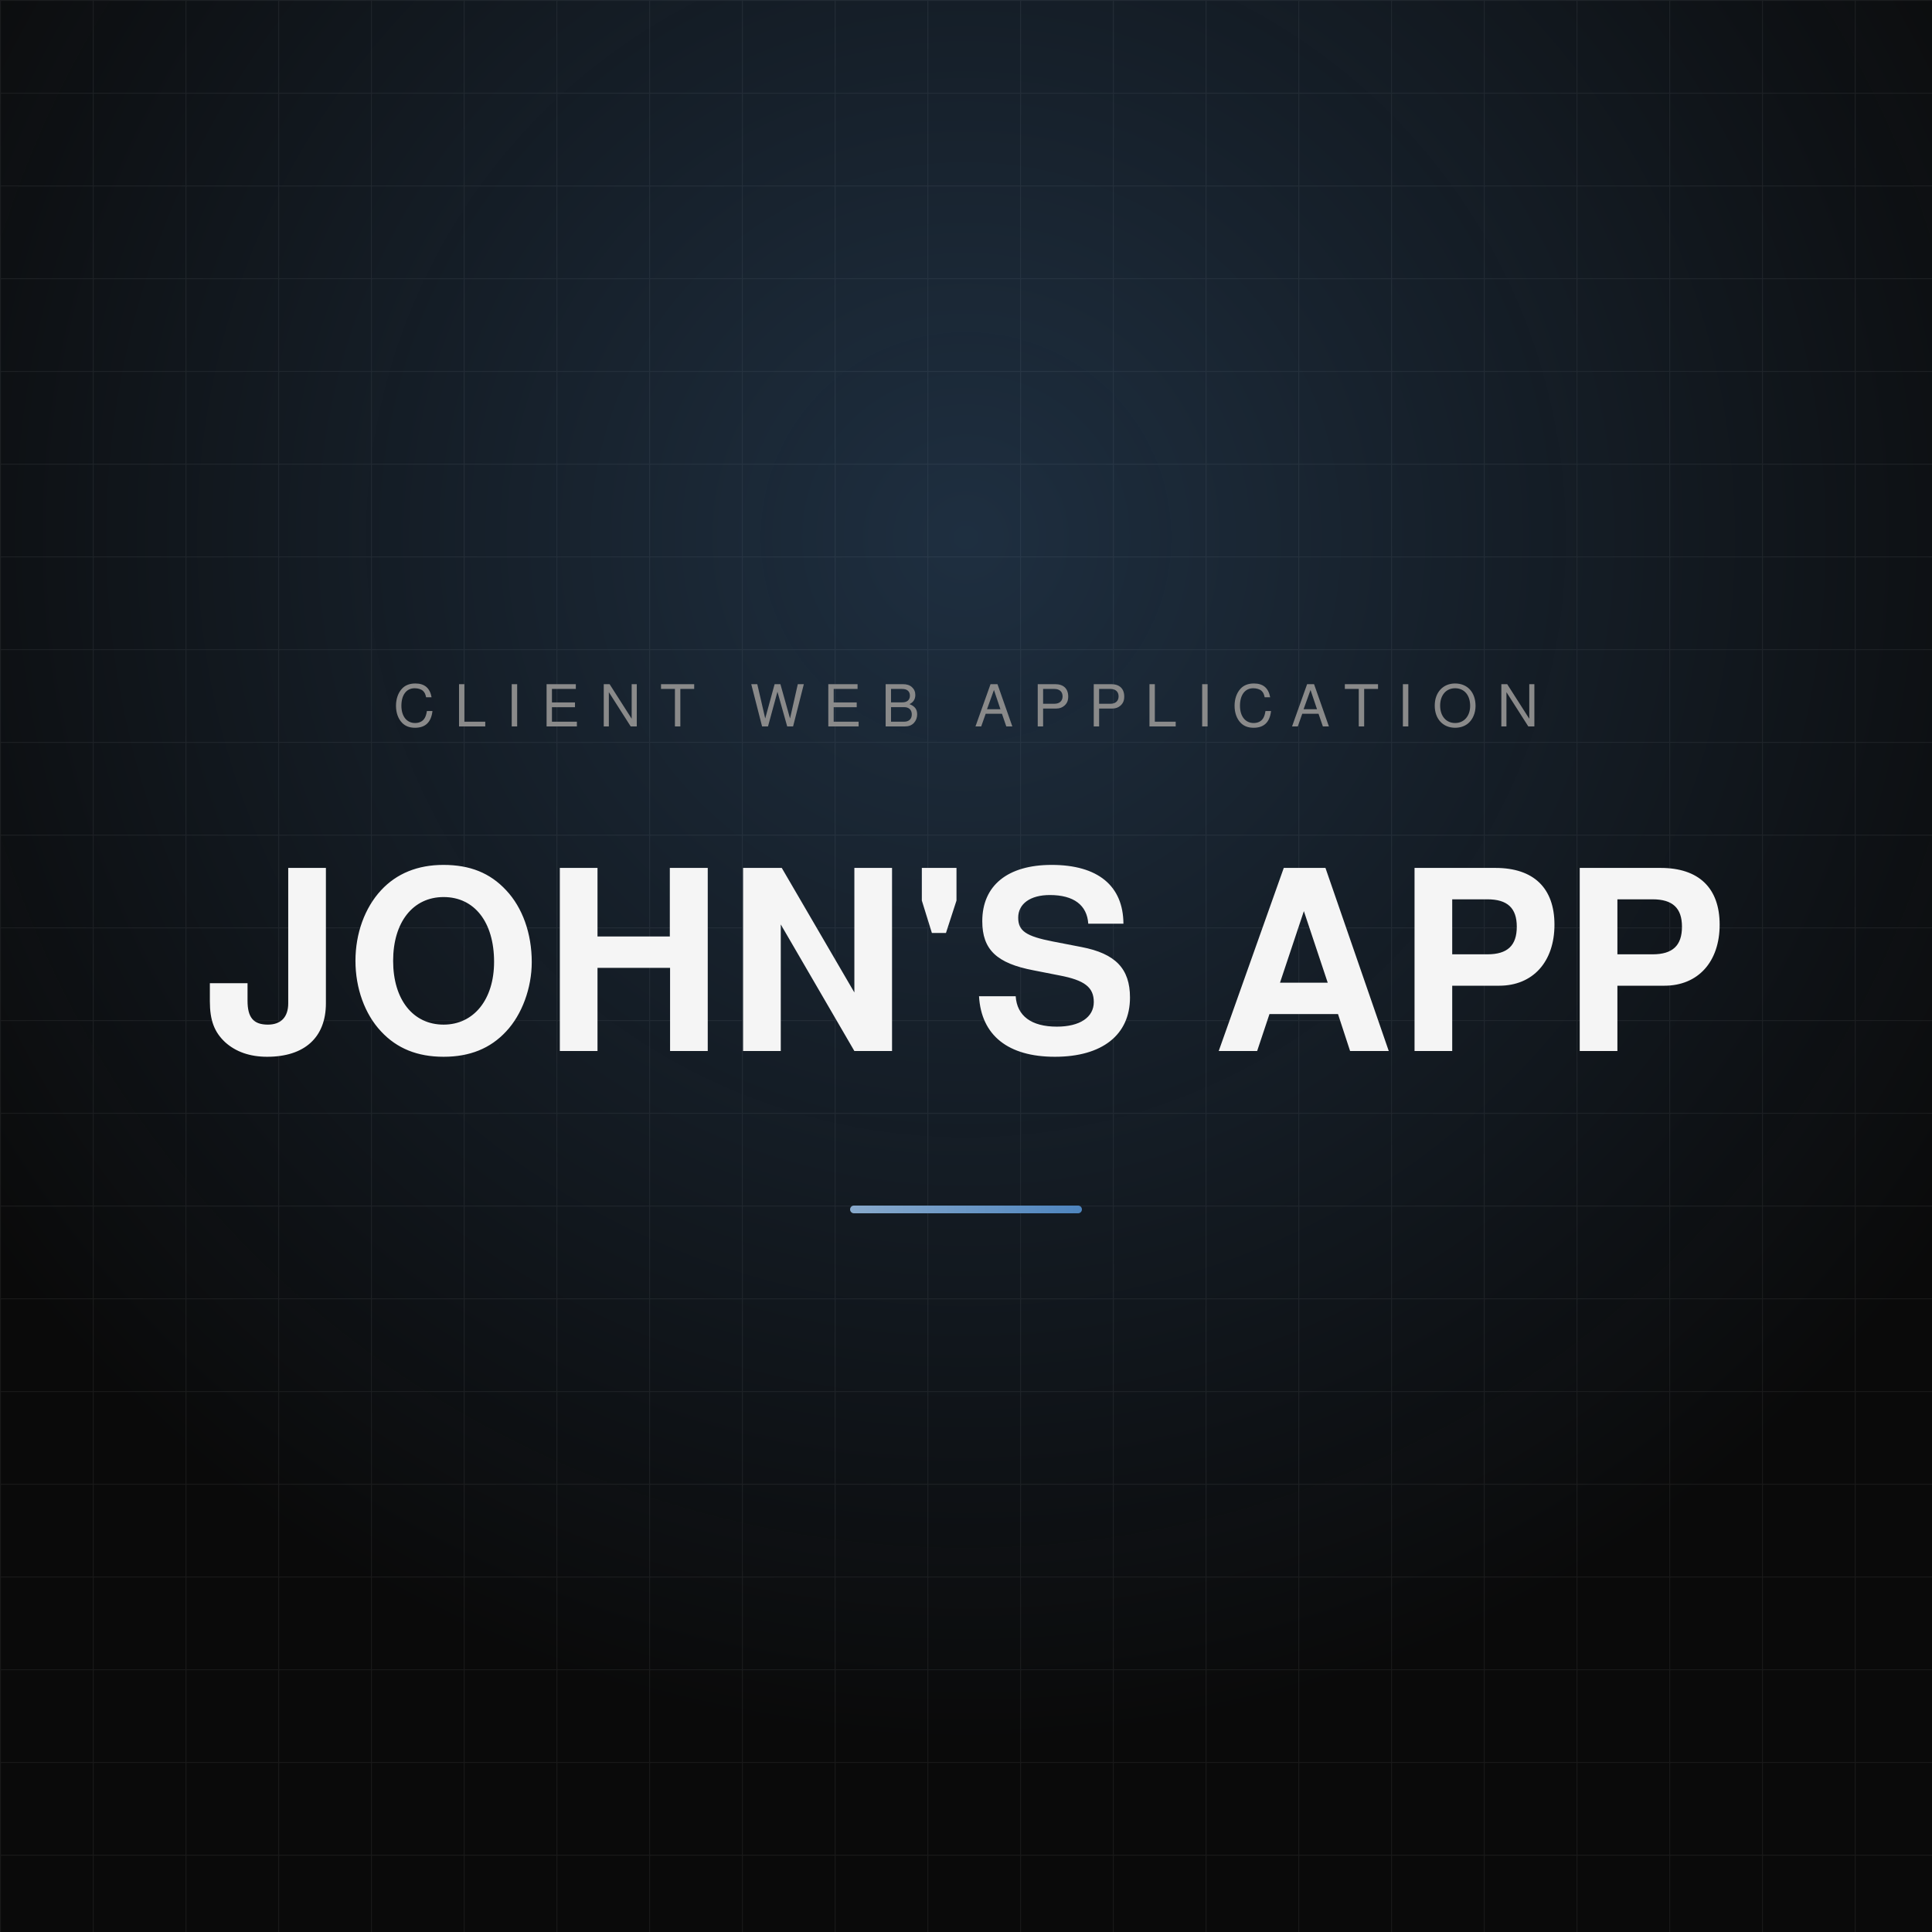
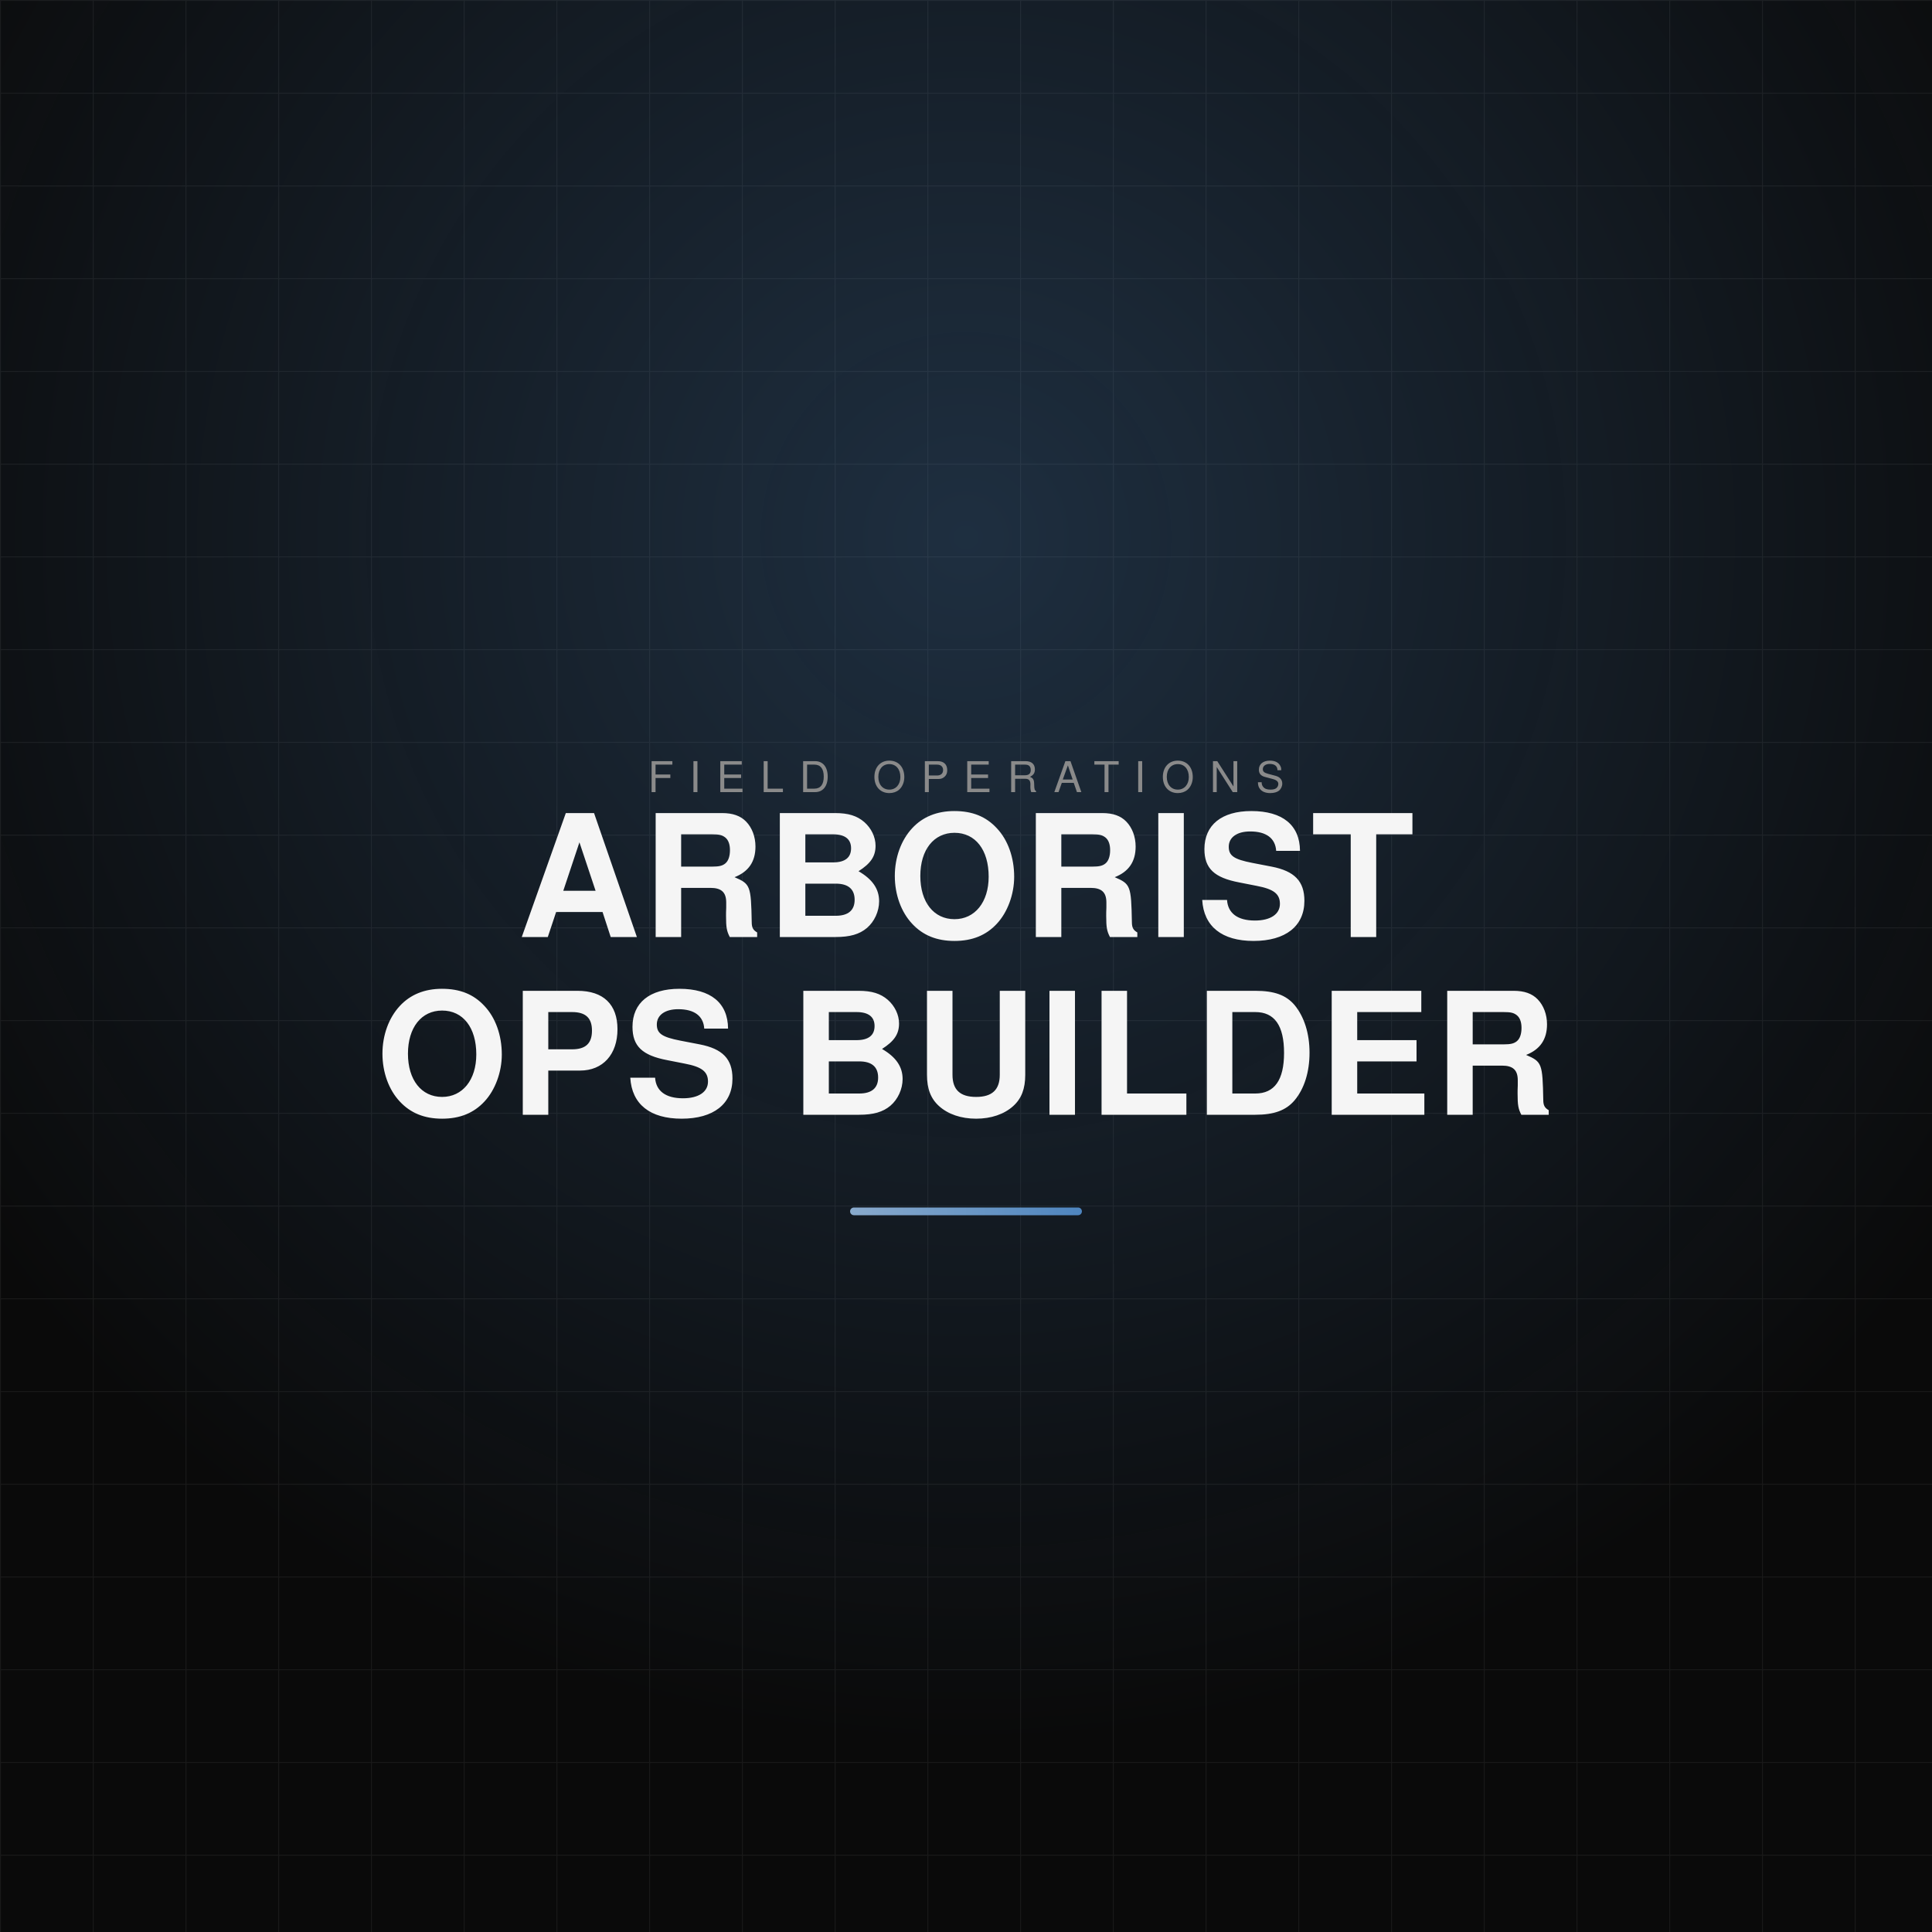
<svg xmlns="http://www.w3.org/2000/svg" viewBox="0 0 1000 1000">
  <defs>
    <linearGradient id="g" x1="0" y1="0" x2="1" y2="0">
      <stop offset="0%" stop-color="#89AACC" />
      <stop offset="100%" stop-color="#4E85BF" />
    </linearGradient>
    <radialGradient id="glow" cx="50%" cy="28%" r="62%">
      <stop offset="0%" stop-color="#4E85BF" stop-opacity="0.30" />
      <stop offset="100%" stop-color="#4E85BF" stop-opacity="0" />
    </radialGradient>
    <pattern id="grid" width="48" height="48" patternUnits="userSpaceOnUse">
      <path d="M48 0H0V48" fill="none" stroke="#191919" stroke-width="1" />
    </pattern>
  </defs>
  <rect width="1000" height="1000" fill="#0a0a0a" />
  <rect width="1000" height="1000" fill="url(#grid)" />
  <rect width="1000" height="1000" fill="url(#glow)" />
-   <text x="500.0" y="376" fill="#8a8a8a" text-anchor="middle" font-family="Helvetica Neue,Helvetica,Arial,sans-serif" font-size="30" letter-spacing="10">CLIENT WEB APPLICATION</text>
-   <text x="500.0" y="544" fill="#f5f5f5" text-anchor="middle" font-family="Helvetica Neue,Helvetica,Arial,sans-serif" font-size="130" font-weight="700" letter-spacing="1">JOHN'S APP</text>
-   <rect x="440.0" y="624" width="120" height="4" rx="2" fill="url(#g)" />
+   <text x="500.0" y="410" fill="#8a8a8a" text-anchor="middle" font-family="Helvetica Neue,Helvetica,Arial,sans-serif" font-size="22" letter-spacing="8">FIELD OPERATIONS</text>
+   <text x="500.0" y="485" fill="#f5f5f5" text-anchor="middle" font-family="Helvetica Neue,Helvetica,Arial,sans-serif" font-size="88" font-weight="700" letter-spacing="1">ARBORIST</text>
+   <text x="500.0" y="577" fill="#f5f5f5" text-anchor="middle" font-family="Helvetica Neue,Helvetica,Arial,sans-serif" font-size="88" font-weight="700" letter-spacing="1">OPS BUILDER</text>
+   <rect x="440.0" y="625" width="120" height="4" rx="2" fill="url(#g)" />
</svg>
